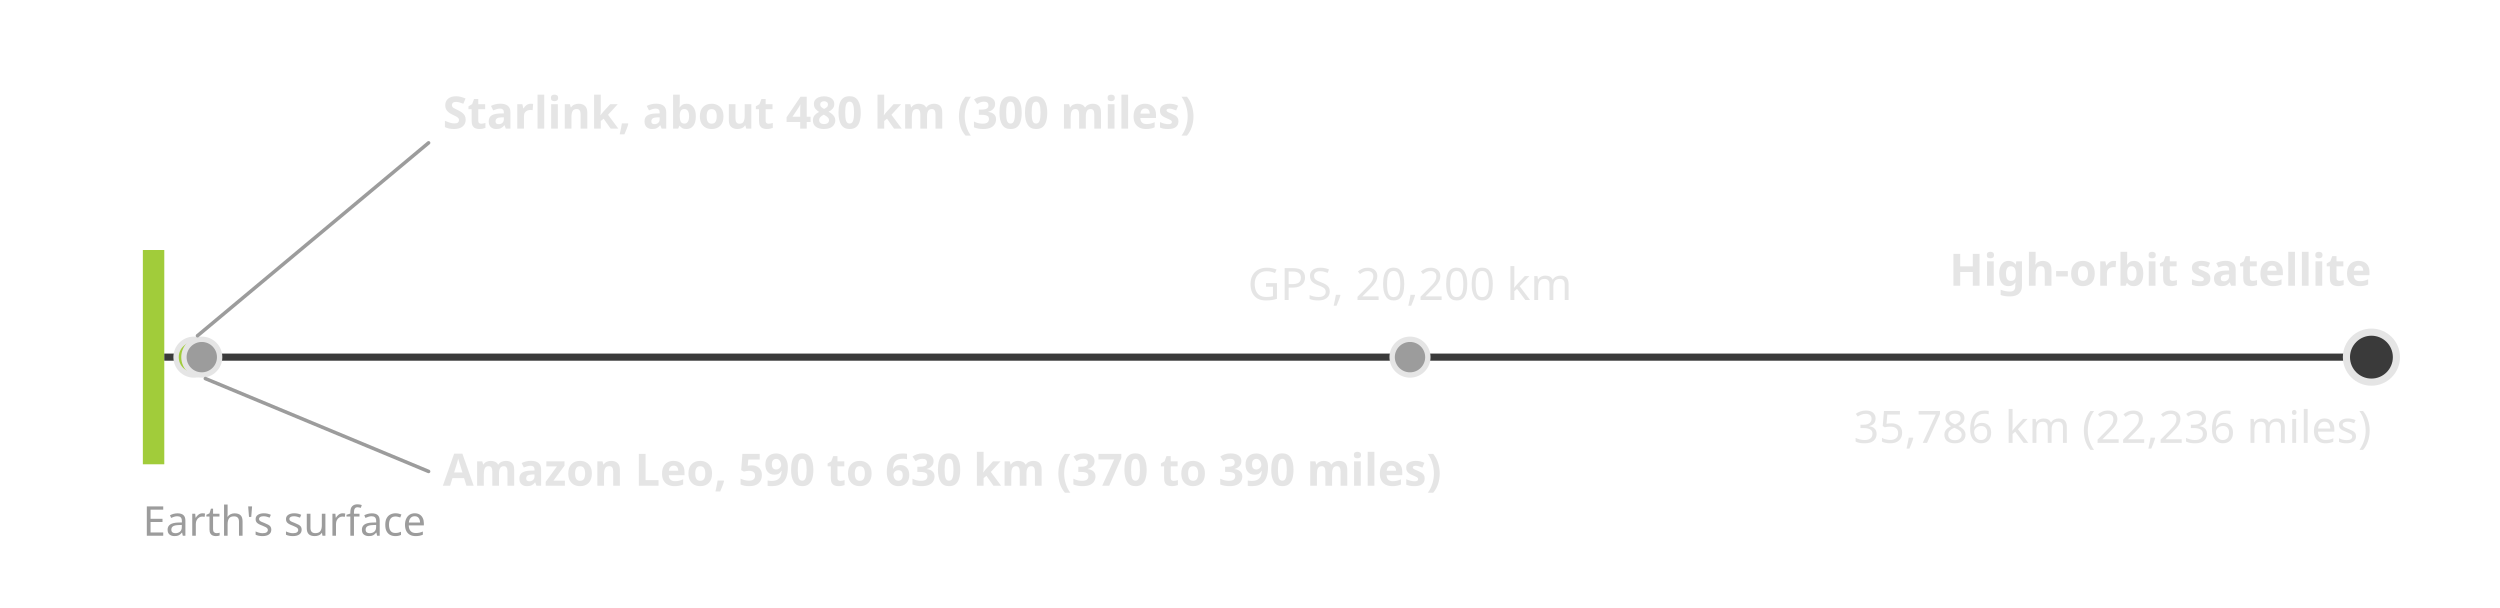
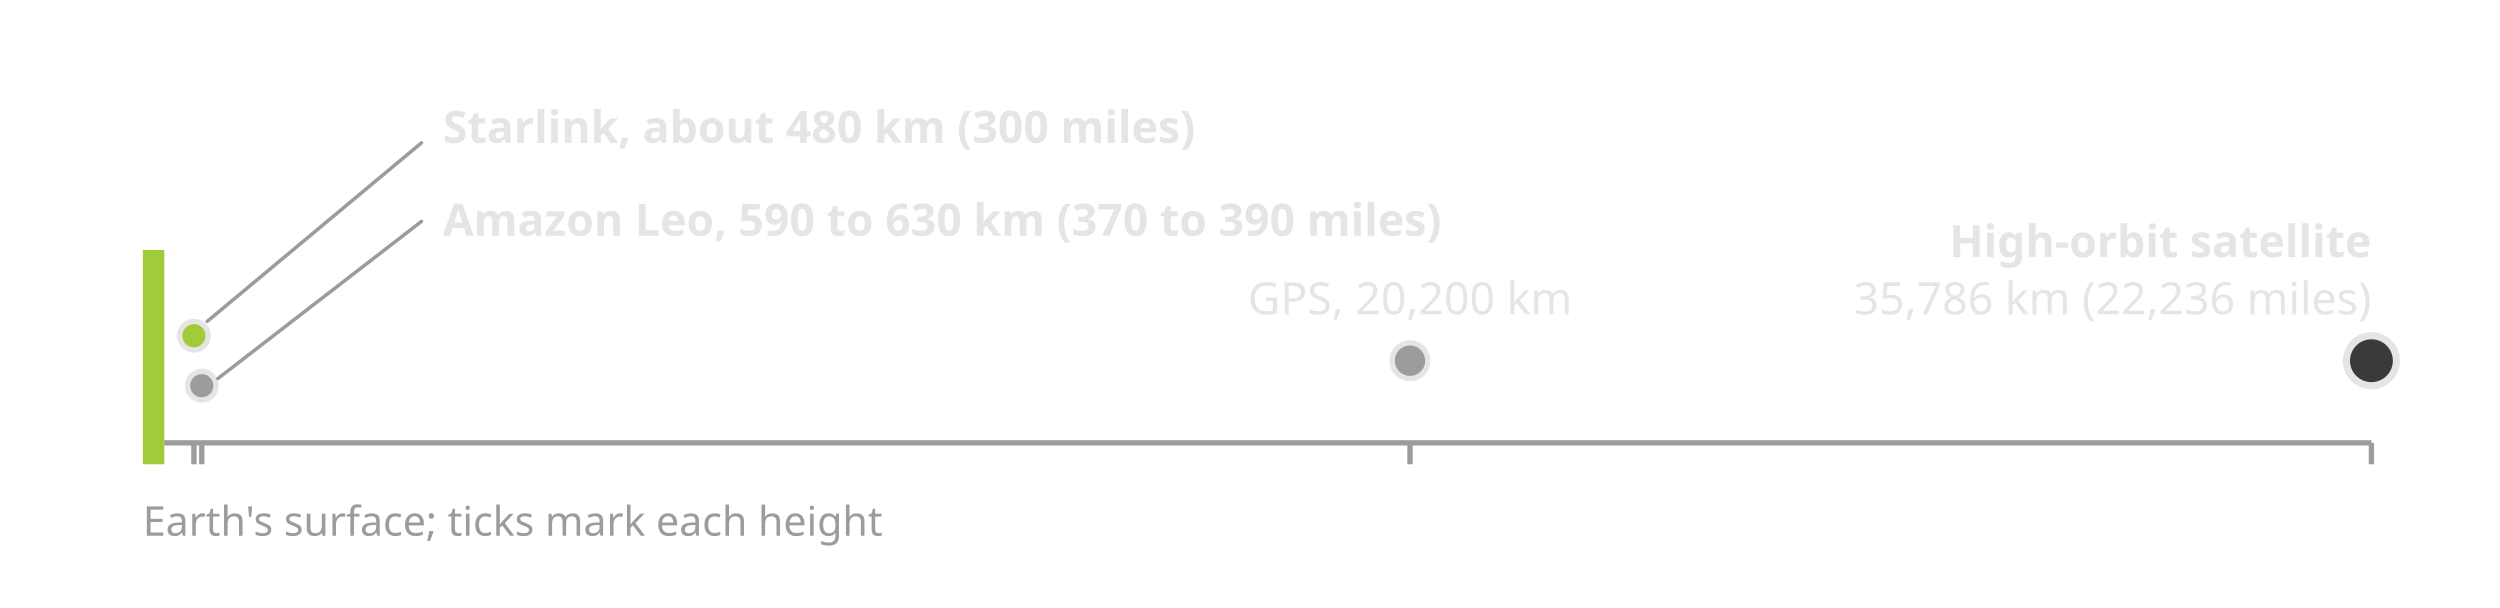
<svg xmlns="http://www.w3.org/2000/svg" viewBox="0 0 700 170" width="700" height="170" role="img" aria-label="Height above the Earth to scale: low-orbit satellites near the surface, GPS partway, high orbit at the far end">
  <rect x="40" y="70" width="6" height="60" rx="0" fill="#A1CC3A" />
-   <text x="40" y="150" font-family="IBM Plex Sans" font-size="11.5" fill="#9C9C9C" text-anchor="start" font-weight="400">Earth's surface</text>
-   <line x1="46" y1="100" x2="664" y2="100" stroke="#3A3A3A" stroke-width="2" stroke-linecap="butt" />
-   <circle cx="54.3" cy="100" r="5" fill="#A1CC3A" stroke="#E5E5E5" stroke-width="1.5" />
-   <circle cx="56.5" cy="100" r="5" fill="#9C9C9C" stroke="#E5E5E5" stroke-width="1.5" />
-   <line x1="55.3" y1="94" x2="120" y2="40" stroke="#9C9C9C" stroke-width="1" stroke-linecap="round" />
-   <text x="124" y="36" font-family="IBM Plex Sans" font-size="12.5" fill="#E5E5E5" text-anchor="start" font-weight="600">Starlink, about 480 km (300 miles)</text>
-   <line x1="57.5" y1="106" x2="120" y2="132" stroke="#9C9C9C" stroke-width="1" stroke-linecap="round" />
-   <text x="124" y="136" font-family="IBM Plex Sans" font-size="12.5" fill="#E5E5E5" text-anchor="start" font-weight="600">Amazon Leo, 590 to 630 km (370 to 390 miles)</text>
-   <circle cx="394.8" cy="100" r="5" fill="#9C9C9C" stroke="#E5E5E5" stroke-width="1.5" />
-   <text x="394.8" y="84" font-family="IBM Plex Sans" font-size="12.5" fill="#E5E5E5" text-anchor="middle" font-weight="400">GPS, 20,200 km</text>
-   <circle cx="664" cy="100" r="7" fill="#3A3A3A" stroke="#E5E5E5" stroke-width="2" />
-   <text x="664" y="80" font-family="IBM Plex Sans" font-size="12.5" fill="#E5E5E5" text-anchor="end" font-weight="600">High-orbit satellite</text>
-   <text x="664" y="124" font-family="IBM Plex Sans" font-size="12.5" fill="#E5E5E5" text-anchor="end" font-weight="400">35,786 km (22,236 miles)</text>
+   <text x="40" y="150" font-family="IBM Plex Sans" font-size="11.5" fill="#9C9C9C" text-anchor="start" font-weight="400">Earth's surface; ticks mark each height</text>
+   <line x1="46" y1="124" x2="664" y2="124" stroke="#9C9C9C" stroke-width="1.5" stroke-linecap="butt" />
+   <line x1="54.3" y1="124" x2="54.3" y2="130" stroke="#9C9C9C" stroke-width="1.5" stroke-linecap="butt" />
+   <line x1="56.5" y1="124" x2="56.5" y2="130" stroke="#9C9C9C" stroke-width="1.5" stroke-linecap="butt" />
+   <line x1="394.8" y1="124" x2="394.8" y2="130" stroke="#9C9C9C" stroke-width="1.5" stroke-linecap="butt" />
+   <line x1="664" y1="124" x2="664" y2="130" stroke="#9C9C9C" stroke-width="1.5" stroke-linecap="butt" />
+   <circle cx="54.3" cy="94" r="4" fill="#A1CC3A" stroke="#E5E5E5" stroke-width="1.5" />
+   <circle cx="56.5" cy="108" r="4" fill="#9C9C9C" stroke="#E5E5E5" stroke-width="1.5" />
+   <line x1="58" y1="90" x2="118" y2="40" stroke="#9C9C9C" stroke-width="1" stroke-linecap="round" />
+   <text x="124" y="40" font-family="IBM Plex Sans" font-size="12.5" fill="#E5E5E5" text-anchor="start" font-weight="600">Starlink, about 480 km (300 miles)</text>
+   <line x1="61" y1="106" x2="118" y2="62" stroke="#9C9C9C" stroke-width="1" stroke-linecap="round" />
+   <text x="124" y="66" font-family="IBM Plex Sans" font-size="12.5" fill="#E5E5E5" text-anchor="start" font-weight="600">Amazon Leo, 590 to 630 km (370 to 390 miles)</text>
+   <circle cx="394.8" cy="101" r="5" fill="#9C9C9C" stroke="#E5E5E5" stroke-width="1.5" />
+   <text x="394.8" y="88" font-family="IBM Plex Sans" font-size="12.5" fill="#E5E5E5" text-anchor="middle" font-weight="400">GPS, 20,200 km</text>
+   <circle cx="664" cy="101" r="7" fill="#3A3A3A" stroke="#E5E5E5" stroke-width="2" />
+   <text x="664" y="72" font-family="IBM Plex Sans" font-size="12.5" fill="#E5E5E5" text-anchor="end" font-weight="600">High-orbit satellite</text>
+   <text x="664" y="88" font-family="IBM Plex Sans" font-size="12.5" fill="#E5E5E5" text-anchor="end" font-weight="400">35,786 km (22,236 miles)</text>
</svg>
